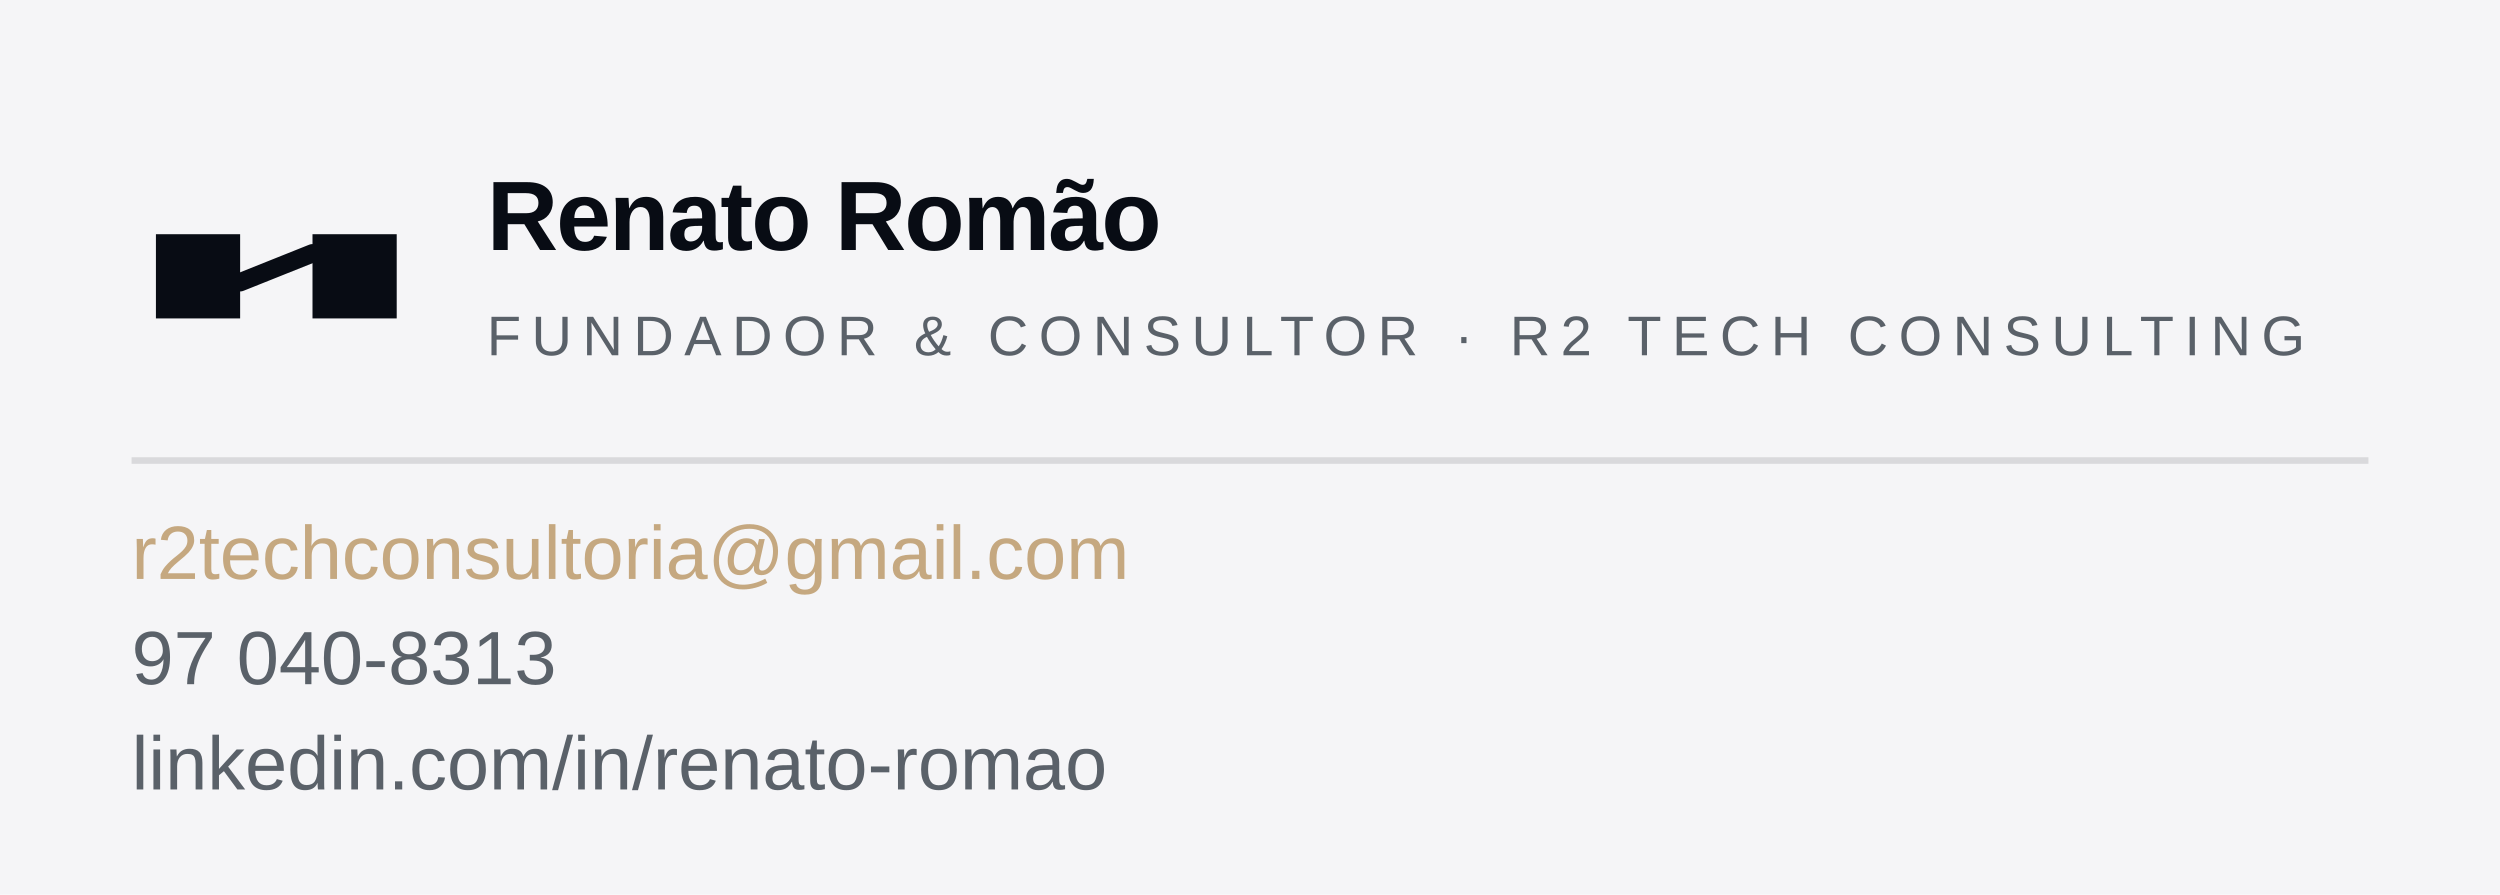
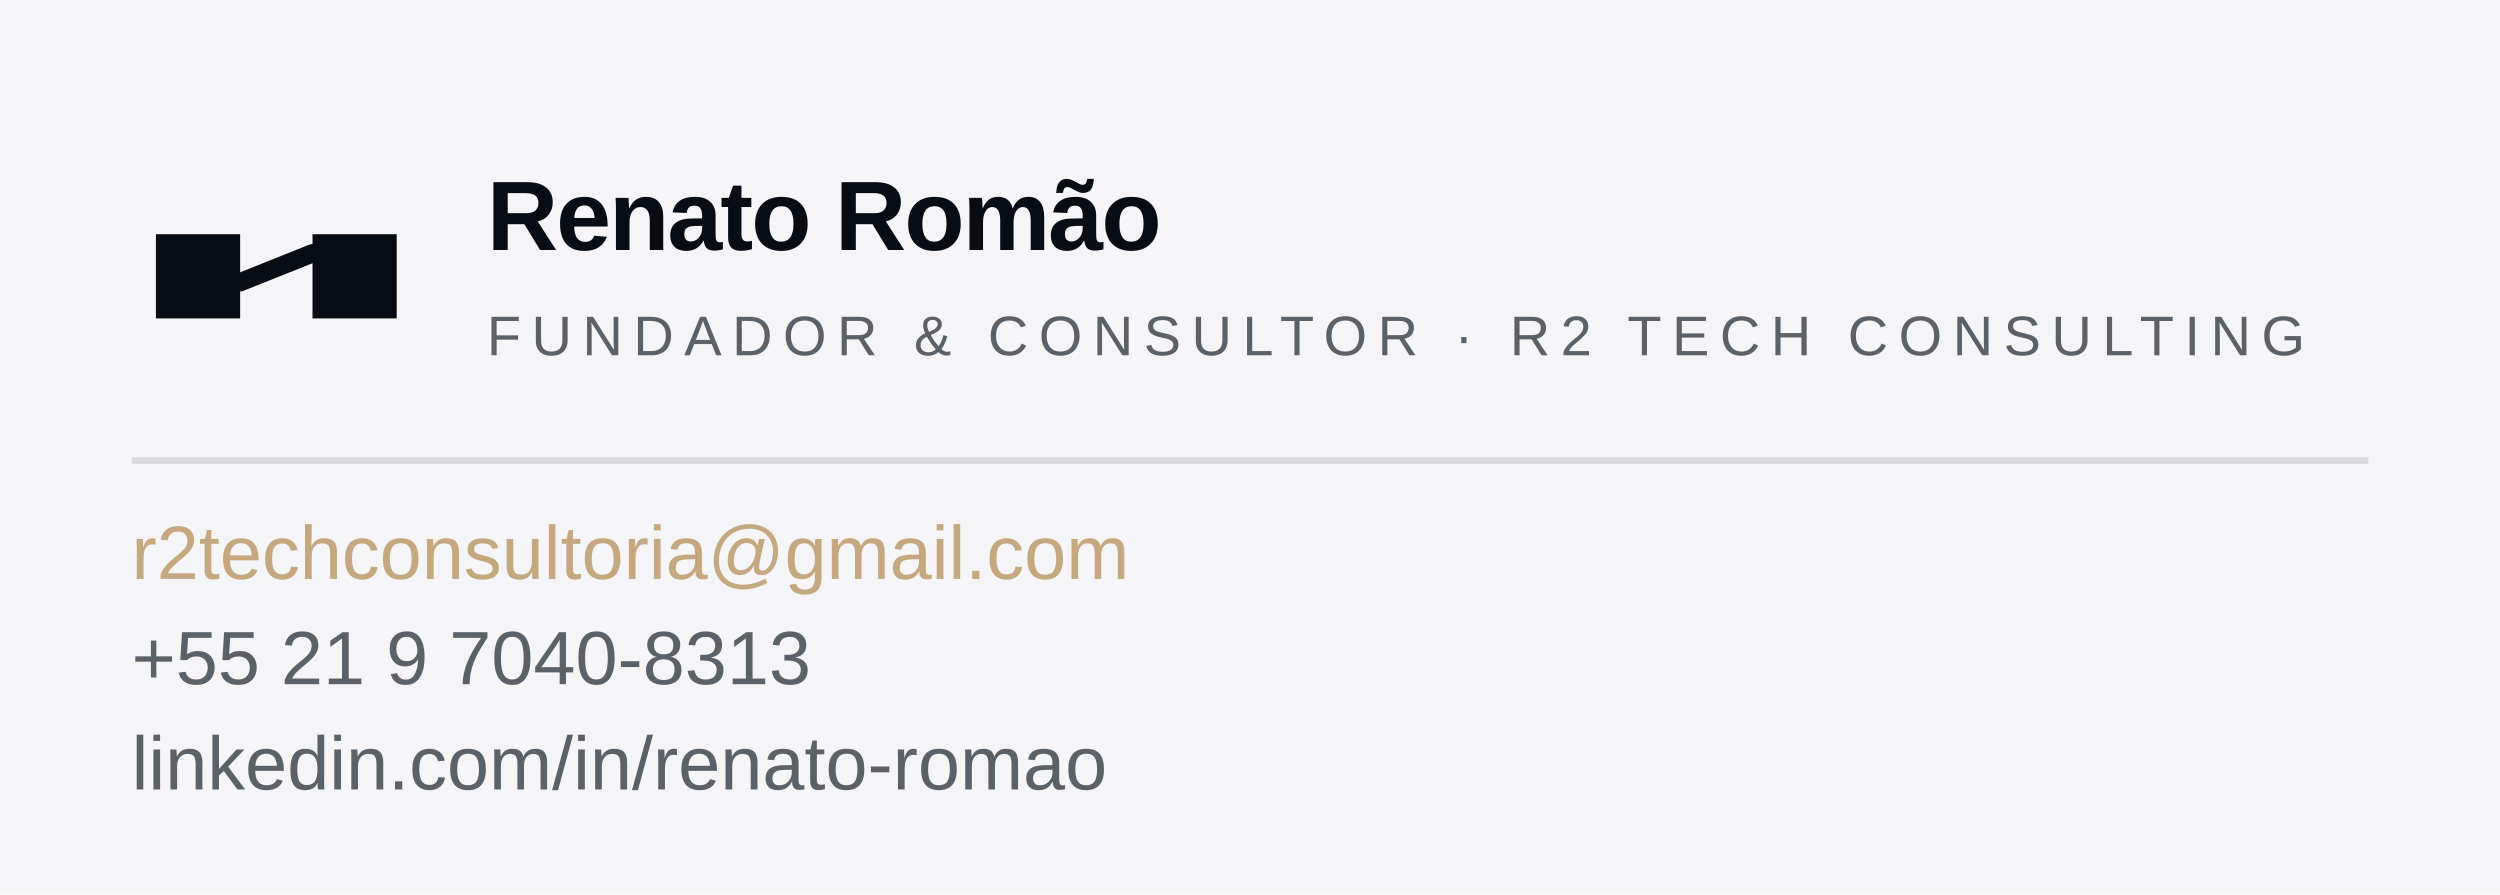
<svg xmlns="http://www.w3.org/2000/svg" viewBox="0 0 380 136" width="380" height="136">
  <rect width="380" height="136" fill="#F5F5F7" />
  <g transform="translate(20,20)">
    <rect x="3.7" y="15.6" width="12.8" height="12.8" fill="#080C14" />
    <rect x="27.5" y="15.6" width="12.8" height="12.8" fill="#080C14" />
    <line x1="16.5" y1="22.9" x2="27.5" y2="18.5" stroke="#080C14" stroke-width="2.8" stroke-linecap="round" />
  </g>
  <text x="74" y="38" font-family="Arial,sans-serif" font-size="15" font-weight="700" fill="#080C14" letter-spacing="-0.3">Renato Romão</text>
  <text x="74" y="54" font-family="Arial,sans-serif" font-size="8.5" font-weight="500" fill="#5A6169" letter-spacing="1.6">FUNDADOR &amp; CONSULTOR · R2 TECH CONSULTING</text>
  <line x1="20" y1="70" x2="360" y2="70" stroke="#D9D9DC" stroke-width="1" />
  <text x="20" y="88" font-family="Arial,sans-serif" font-size="11.5" fill="#C5A880">r2techconsultoria@gmail.com</text>
-   <text x="20" y="104" font-family="Arial,sans-serif" font-size="11.5" fill="#5A6169">97 040-8313</text>
+   <text x="20" y="104" font-family="Arial,sans-serif" font-size="11.5" fill="#5A6169">+55 21 9 7040-8313</text>
  <text x="20" y="120" font-family="Arial,sans-serif" font-size="11.5" fill="#5A6169">linkedin.com/in/renato-romao</text>
</svg>
